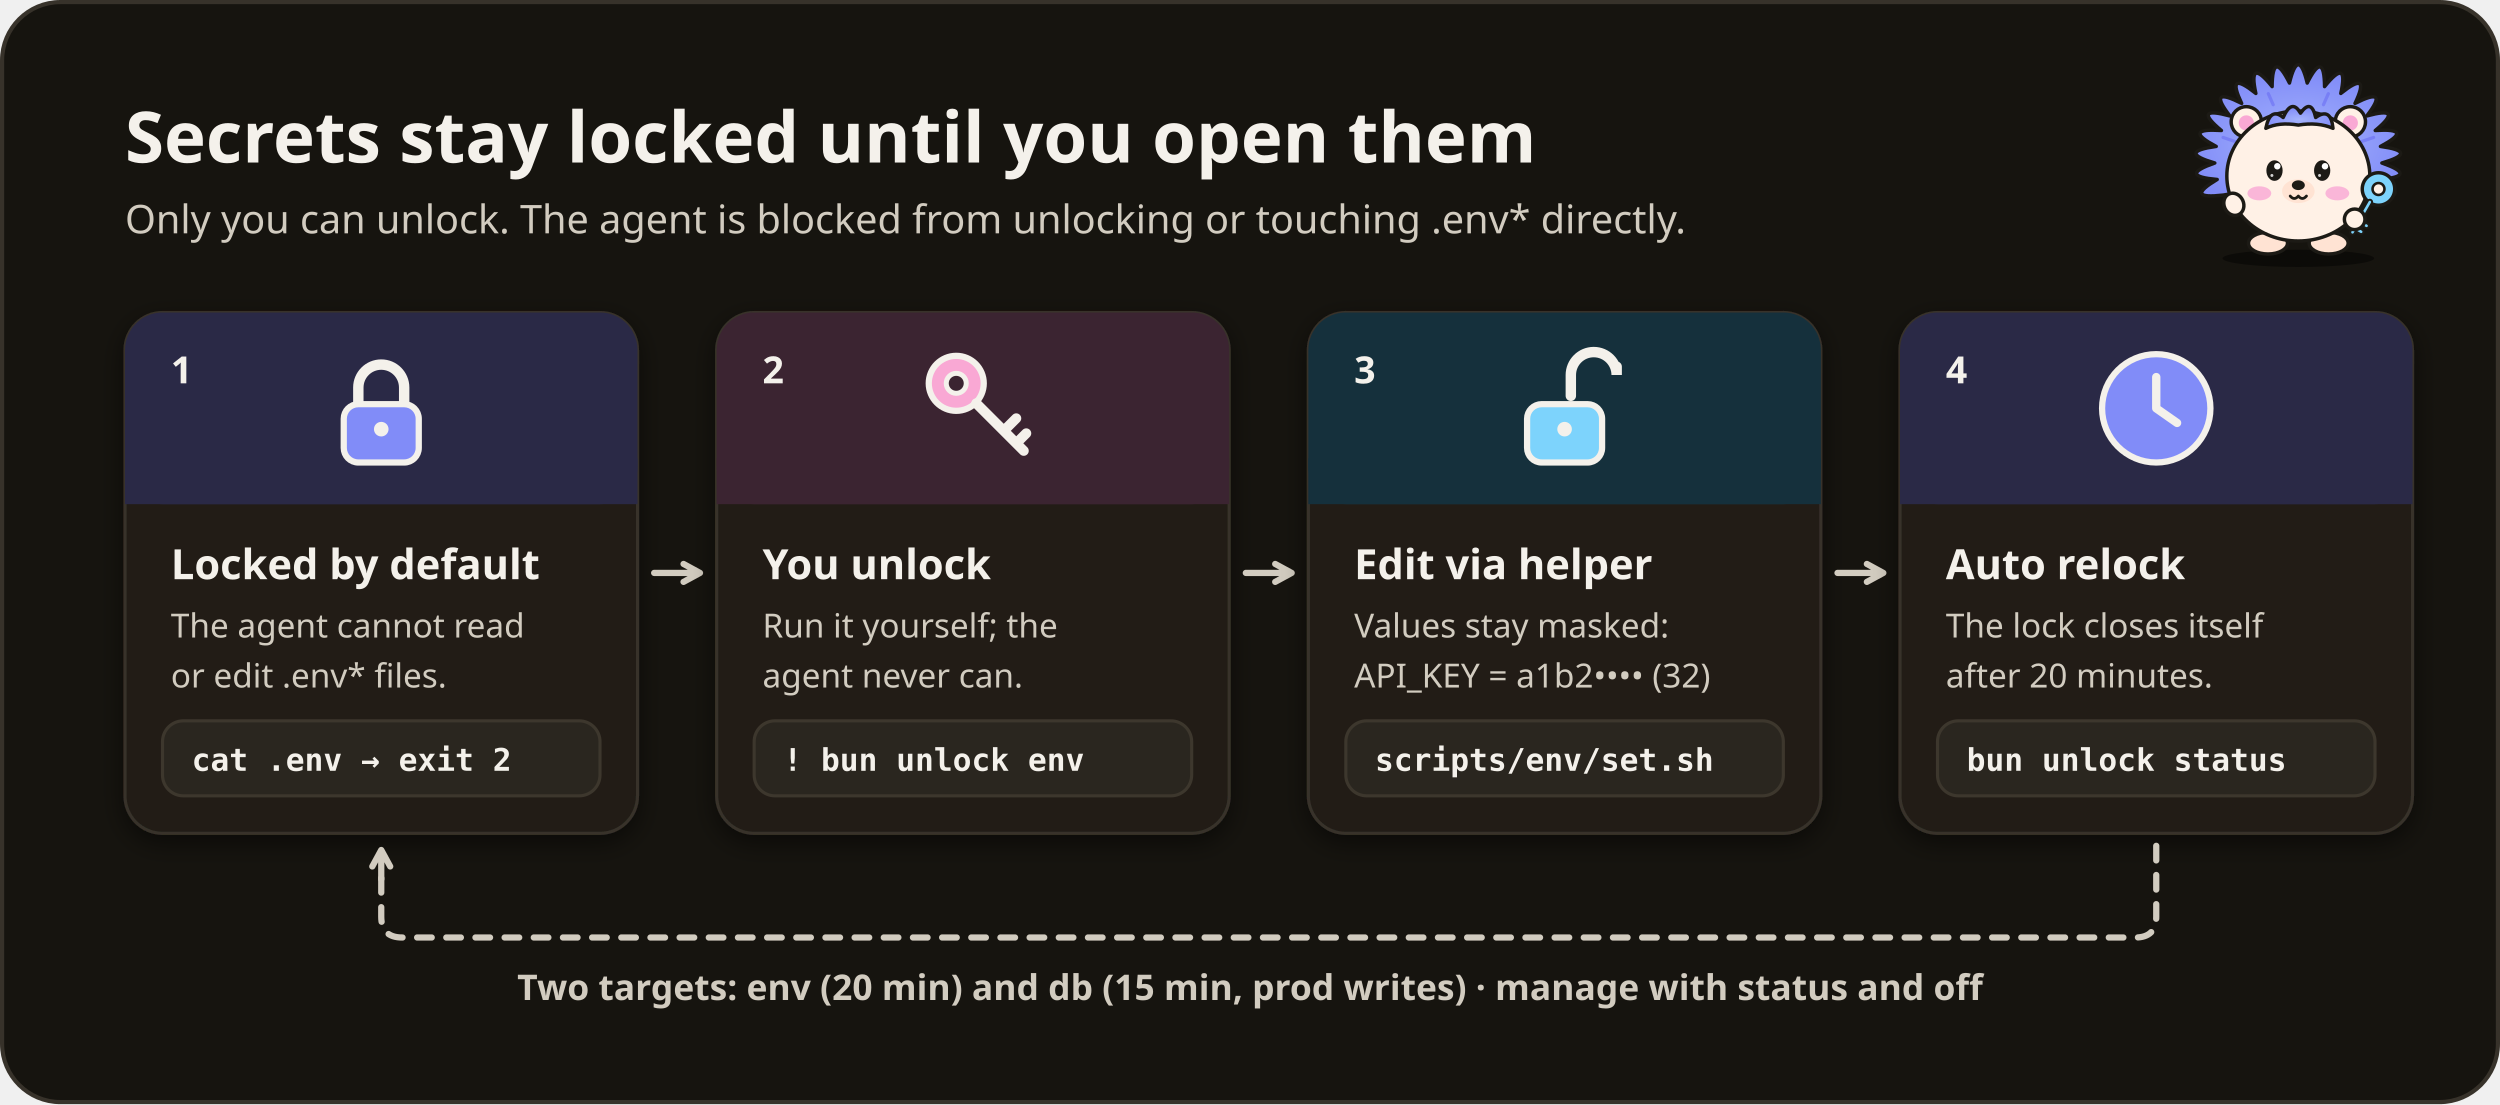
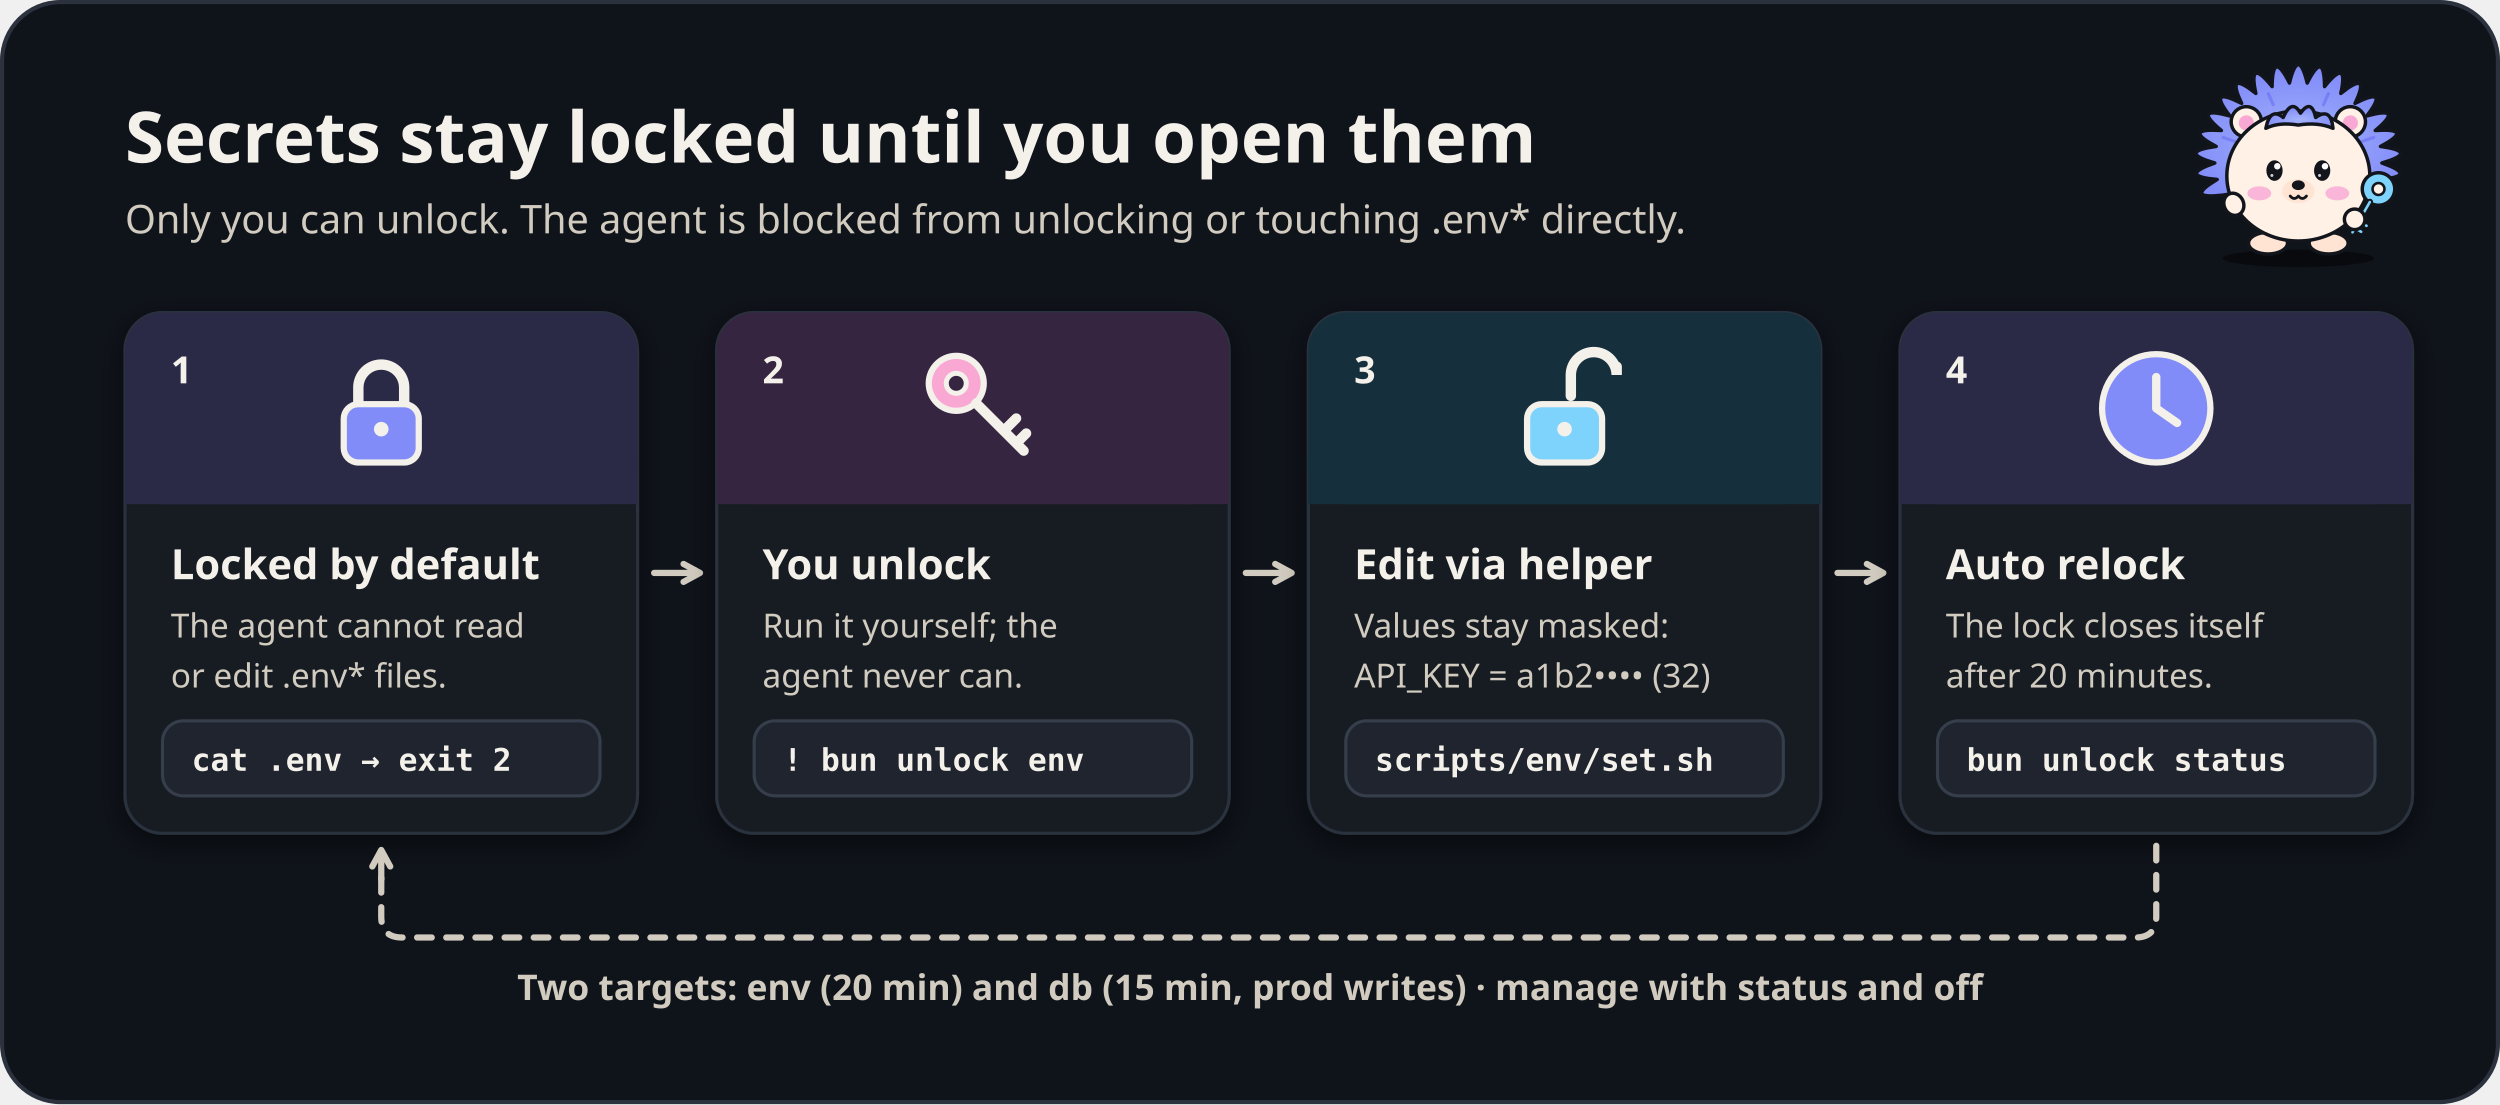
<svg xmlns="http://www.w3.org/2000/svg" viewBox="0 0 1200 530" role="img" aria-labelledby="t d">
  <defs>
    <style>.s{font-family:'Plus Jakarta Sans', system-ui, sans-serif}.m{font-family:ui-monospace, 'SF Mono', Menlo, Consolas, monospace;font-variant-ligatures:none}.card,.lock1,.shk1,.key2,.hkey,.eye,.hand,.reth{transform-box:fill-box}.card{transform-origin:50% 100%}.lock1{transform-origin:50% 100%}.shk1{transform-origin:0 100%}.key2{transform-origin:28.2% 28.2%}.hkey{transform-origin:5.1% 78.2%}.eye{transform-origin:50% 50%}.hand{transform-origin:0 68.18%}.reth{transform-origin:50% 0}.hl,.glow,.shine,.ring{opacity:0}.c1,.c2,.c3,.c4,.h1,.h2,.h3,.h4,.lock1,.shk1,.glow,.caret,.key2,.hkey,.shine,.ring,.hand,.ret,.reth{animation-duration:8s;animation-timing-function:ease-in-out;animation-iteration-count:infinite}.c1{animation-name:c1}.h1{animation-name:h1}.c2{animation-name:c2}.h2{animation-name:h2}.c3{animation-name:c3}.h3{animation-name:h3}.c4{animation-name:c4}.h4{animation-name:h4}.lock1{animation-name:rattle}.shk1{animation-name:shackle}.glow{animation-name:glow}.caret{fill-opacity:0;animation-name:caret;animation-timing-function:linear}.key2{animation-name:key2}.hkey{animation-name:hkey}.shine{animation-name:shine}.ring{animation-name:ring}.hand{animation-name:hand}.ret{animation-name:ret}.reth{animation-name:reth}.eye{animation:blink 4.6s ease-in-out infinite}@keyframes c1{0%,4%,21%,100%{transform:translateY(0)}9%,16%{transform:translateY(-4px)}}@keyframes h1{0%,4%,21%,100%{opacity:0}9%,16%{opacity:1}}@keyframes c2{0%,19%,40%,100%{transform:translateY(0)}24%,35%{transform:translateY(-4px)}}@keyframes h2{0%,19%,40%,100%{opacity:0}24%,35%{opacity:1}}@keyframes c3{0%,39%,60%,100%{transform:translateY(0)}44%,55%{transform:translateY(-4px)}}@keyframes h3{0%,39%,60%,100%{opacity:0}44%,55%{opacity:1}}@keyframes c4{0%,58%,82%,100%{transform:translateY(0)}63%,77%{transform:translateY(-4px)}}@keyframes h4{0%,58%,82%,100%{opacity:0}63%,77%{opacity:1}}@keyframes rattle{0%,9.5%,15.5%,100%{transform:rotate(0)}11%{transform:rotate(-7deg)}12.5%{transform:rotate(6deg)}13.8%{transform:rotate(-3deg)}14.8%{transform:rotate(1.5deg)}}@keyframes glow{0%,22%,37%,100%{opacity:0}26%,33%{opacity:1}}@keyframes caret{0%,22.9%{fill-opacity:0}23%,26.4%{fill-opacity:.85}26.5%,29.4%{fill-opacity:0}29.5%,32.9%{fill-opacity:.85}33%,100%{fill-opacity:0}}@keyframes key2{0%,31%,40%,100%{transform:rotate(0)}34.5%,36.5%{transform:rotate(-24deg)}}@keyframes shackle{0%,33.5%{transform:translateY(0) rotate(0)}38.5%,81%{transform:translateY(-5px) rotate(-16deg)}85%{transform:translateY(1.5px) rotate(0)}87%{transform:translateY(-1.2px) rotate(0)}89%,100%{transform:translateY(0) rotate(0)}}@keyframes hkey{0%,34%,43%,100%{transform:rotate(0)}36.5%{transform:rotate(-12deg)}39%{transform:rotate(8deg)}41%{transform:rotate(-3deg)}}@keyframes shine{0%,44%{opacity:0;transform:translateX(0)}46%,53%{opacity:1}55%,100%{opacity:0;transform:translateX(262px)}}@keyframes ring{0%,61%{opacity:0;stroke-dashoffset:0}63.5%{opacity:1;stroke-dashoffset:0}76%{opacity:1;stroke-dashoffset:-201.06}78%,100%{opacity:0;stroke-dashoffset:-201.06}}@keyframes hand{0%,63.5%{transform:rotate(0)}76%,100%{transform:rotate(360deg)}}@keyframes ret{0%,76%{stroke-dashoffset:0}88%,100%{stroke-dashoffset:-56}}@keyframes reth{0%,83%,89%,100%{transform:translateY(0)}86%{transform:translateY(-3px)}}@keyframes blink{0%,93%,96%,100%{transform:scaleY(1)}94%,95%{transform:scaleY(.1)}}.glint{animation:glint 4.6s ease-in-out infinite}@keyframes glint{0%,93%,96%,100%{opacity:1}93.6%,95.4%{opacity:0}}@media (prefers-reduced-motion:reduce){*,*::before,*::after{animation:none!important}}</style>
    <filter id="sh" x="-10%" y="-10%" width="120%" height="140%">
      <feDropShadow dx="0" dy="4" stdDeviation="6" flood-color="#000000" flood-opacity="0.5" />
    </filter>
    <filter id="gb" x="-20%" y="-60%" width="140%" height="220%">
      <feGaussianBlur stdDeviation="3.5" />
    </filter>
    <linearGradient id="sg">
      <stop offset="0" stop-color="#7dd3fc" stop-opacity="0" />
      <stop offset=".5" stop-color="#7dd3fc" />
      <stop offset="1" stop-color="#7dd3fc" stop-opacity="0" />
    </linearGradient>
    <clipPath id="mk">
      <text class="s" x="650" y="330" font-size="16" font-weight="500">API_KEY = a1b2•••• (32)</text>
    </clipPath>
  </defs>
  <clipPath id="cc">
    <rect x="1" y="1" width="1198" height="528" rx="28" />
  </clipPath>
-   <rect x="1" y="1" width="1198" height="528" rx="28" fill="#16140f" stroke="#37322a" stroke-width="2" />
+   <rect x="1" y="1" width="1198" height="528" rx="28" fill="#0f131a" stroke="#2b323d" stroke-width="2" />
  <text class="s" x="60" y="78" font-size="34" font-weight="800" fill="#f4f1eb">Secrets stay locked until you open them</text>
  <text class="s" x="60" y="112" font-size="19" font-weight="500" fill="#d2ccc0">Only you can unlock. The agent is blocked from unlocking or touching .env* directly.</text>
  <g class="card c1">
-     <rect x="60" y="150" width="246" height="250" rx="18" fill="#211e18" stroke="#37322a" stroke-width="1.5" filter="url(#sh)" />
+     <rect x="60" y="150" width="246" height="250" rx="18" fill="#171b23" stroke="#2b323d" stroke-width="1.5" filter="url(#sh)" />
    <rect x="60" y="150" width="246" height="92" rx="18" fill="#2a2946" />
    <rect x="60" y="220" width="246" height="22" fill="#2a2946" />
    <text class="s" x="82" y="184" font-size="18" font-weight="800" fill="#f4f1eb">1</text>
    <g class="lock1">
      <g class="shk1">
        <path d="M172.0,196v-10a11,11 0 0 1 22,0v10" fill="none" stroke="#f4f1eb" stroke-width="5" stroke-linecap="round" />
      </g>
      <rect x="165.0" y="194" width="36" height="28" rx="7" fill="#818cf8" stroke="#f4f1eb" stroke-width="3" />
      <circle cx="183.0" cy="206" r="3.5" fill="#f4f1eb" />
    </g>
    <text class="s" x="82" y="278" font-size="20" font-weight="800" fill="#f4f1eb">Locked by default</text>
    <text class="s" x="82" y="306" font-size="16" font-weight="500" fill="#d2ccc0">The agent cannot read</text>
    <text class="s" x="82" y="330" font-size="16" font-weight="500" fill="#d2ccc0">or edit .env* files.</text>
-     <rect x="78" y="346" width="210" height="36" rx="10" fill="#2a261f" stroke="#3d372d" stroke-width="1.5" />
+     <rect x="78" y="346" width="210" height="36" rx="10" fill="#1f242e" stroke="#363e4b" stroke-width="1.5" />
    <text class="m" x="92" y="370" font-size="15" font-weight="600" fill="#f4f1eb">cat .env → exit 2</text>
    <rect class="hl h1" x="60" y="150" width="246" height="250" rx="18" fill="none" stroke="#a5b4fc" stroke-width="2.5" />
  </g>
  <path d="M314,275L336,275M328.1,279.3L336,275L328.1,270.7" fill="none" stroke="#d2ccc0" stroke-width="3" stroke-linecap="round" stroke-linejoin="round" />
  <g class="card c2">
-     <rect x="344" y="150" width="246" height="250" rx="18" fill="#211e18" stroke="#37322a" stroke-width="1.5" filter="url(#sh)" />
-     <rect x="344" y="150" width="246" height="92" rx="18" fill="#3b2431" />
-     <rect x="344" y="220" width="246" height="22" fill="#3b2431" />
+     <rect x="344" y="150" width="246" height="250" rx="18" fill="#171b23" stroke="#2b323d" stroke-width="1.5" filter="url(#sh)" />
+     <rect x="344" y="150" width="246" height="92" rx="18" fill="#352541" />
+     <rect x="344" y="220" width="246" height="22" fill="#352541" />
    <text class="s" x="366" y="184" font-size="18" font-weight="800" fill="#f4f1eb">2</text>
    <g class="key2">
      <g transform="translate(441.0 166) scale(.6)">
        <circle cx="30" cy="30" r="22" fill="#f9a8d4" stroke="#f4f1eb" stroke-width="5" />
-         <circle cx="30" cy="30" r="8" fill="#3b2431" stroke="#f4f1eb" stroke-width="4" />
+         <circle cx="30" cy="30" r="8" fill="#352541" stroke="#f4f1eb" stroke-width="4" />
        <path d="M46,46L84,84M68,68l10,-10M78,78l8,-8" stroke="#f4f1eb" stroke-width="8" stroke-linecap="round" />
      </g>
    </g>
    <text class="s" x="366" y="278" font-size="20" font-weight="800" fill="#f4f1eb">You unlock</text>
    <text class="s" x="366" y="306" font-size="16" font-weight="500" fill="#d2ccc0">Run it yourself; the</text>
    <text class="s" x="366" y="330" font-size="16" font-weight="500" fill="#d2ccc0">agent never can.</text>
    <g class="glow">
      <rect x="362" y="346" width="210" height="36" rx="10" fill="none" stroke="#f9a8d4" stroke-width="7" filter="url(#gb)" />
      <rect x="362" y="346" width="210" height="36" rx="10" fill="none" stroke="#f9a8d4" stroke-width="3" />
    </g>
-     <rect x="362" y="346" width="210" height="36" rx="10" fill="#2a261f" stroke="#3d372d" stroke-width="1.5" />
+     <rect x="362" y="346" width="210" height="36" rx="10" fill="#1f242e" stroke="#363e4b" stroke-width="1.5" />
    <text class="m" x="376" y="370" font-size="15" font-weight="600" fill="#f4f1eb">! bun unlock env</text>
    <text class="m" x="376" y="370" font-size="15" font-weight="600" fill="none" aria-hidden="true">! bun unlock env<tspan class="caret" fill="#f4f1eb">█</tspan>
    </text>
    <rect class="hl h2" x="344" y="150" width="246" height="250" rx="18" fill="none" stroke="#f9a8d4" stroke-width="2.5" />
  </g>
  <path d="M598,275L620,275M612.1,279.3L620,275L612.1,270.7" fill="none" stroke="#d2ccc0" stroke-width="3" stroke-linecap="round" stroke-linejoin="round" />
  <g class="card c3">
-     <rect x="628" y="150" width="246" height="250" rx="18" fill="#211e18" stroke="#37322a" stroke-width="1.5" filter="url(#sh)" />
+     <rect x="628" y="150" width="246" height="250" rx="18" fill="#171b23" stroke="#2b323d" stroke-width="1.5" filter="url(#sh)" />
    <rect x="628" y="150" width="246" height="92" rx="18" fill="#15303c" />
    <rect x="628" y="220" width="246" height="22" fill="#15303c" />
    <text class="s" x="650" y="184" font-size="18" font-weight="800" fill="#f4f1eb">3</text>
    <path d="M740.0,196v-10a11,11 0 0 1 22,0v-4" fill="none" stroke="#f4f1eb" stroke-width="5" stroke-linecap="round" transform="translate(14 -6)" />
    <rect x="733.0" y="194" width="36" height="28" rx="7" fill="#7dd3fc" stroke="#f4f1eb" stroke-width="3" />
    <circle cx="751.0" cy="206" r="3.5" fill="#f4f1eb" />
    <text class="s" x="650" y="278" font-size="20" font-weight="800" fill="#f4f1eb">Edit via helper</text>
    <text class="s" x="650" y="306" font-size="16" font-weight="500" fill="#d2ccc0">Values stay masked:</text>
    <text class="s" x="650" y="330" font-size="16" font-weight="500" fill="#d2ccc0">API_KEY = a1b2•••• (32)</text>
    <g clip-path="url(#mk)" aria-hidden="true">
      <rect class="shine" x="592" y="312" width="56" height="24" fill="url(#sg)" />
    </g>
-     <rect x="646" y="346" width="210" height="36" rx="10" fill="#2a261f" stroke="#3d372d" stroke-width="1.5" />
+     <rect x="646" y="346" width="210" height="36" rx="10" fill="#1f242e" stroke="#363e4b" stroke-width="1.5" />
    <text class="m" x="660" y="370" font-size="15" font-weight="600" fill="#f4f1eb">scripts/env/set.sh</text>
    <rect class="hl h3" x="628" y="150" width="246" height="250" rx="18" fill="none" stroke="#7dd3fc" stroke-width="2.5" />
  </g>
  <path d="M882,275L904,275M896.1,279.3L904,275L896.1,270.7" fill="none" stroke="#d2ccc0" stroke-width="3" stroke-linecap="round" stroke-linejoin="round" />
  <g class="card c4">
-     <rect x="912" y="150" width="246" height="250" rx="18" fill="#211e18" stroke="#37322a" stroke-width="1.5" filter="url(#sh)" />
+     <rect x="912" y="150" width="246" height="250" rx="18" fill="#171b23" stroke="#2b323d" stroke-width="1.5" filter="url(#sh)" />
    <rect x="912" y="150" width="246" height="92" rx="18" fill="#2a2946" />
    <rect x="912" y="220" width="246" height="22" fill="#2a2946" />
    <text class="s" x="934" y="184" font-size="18" font-weight="800" fill="#f4f1eb">4</text>
    <circle cx="1035.0" cy="196" r="26" fill="#818cf8" stroke="#f4f1eb" stroke-width="3" />
    <circle class="ring" cx="1035" cy="196" r="32" fill="none" stroke="#a5b4fc" stroke-width="3.5" stroke-linecap="round" stroke-dasharray="201.06" transform="rotate(-90 1035 196)" />
    <path class="hand" d="M1035.0,181V196l10,7" fill="none" stroke="#f4f1eb" stroke-width="4" stroke-linecap="round" stroke-linejoin="round" />
    <text class="s" x="934" y="278" font-size="20" font-weight="800" fill="#f4f1eb">Auto relock</text>
    <text class="s" x="934" y="306" font-size="16" font-weight="500" fill="#d2ccc0">The lock closes itself</text>
    <text class="s" x="934" y="330" font-size="16" font-weight="500" fill="#d2ccc0">after 20 minutes.</text>
-     <rect x="930" y="346" width="210" height="36" rx="10" fill="#2a261f" stroke="#3d372d" stroke-width="1.5" />
+     <rect x="930" y="346" width="210" height="36" rx="10" fill="#1f242e" stroke="#363e4b" stroke-width="1.5" />
    <text class="m" x="944" y="370" font-size="15" font-weight="600" fill="#f4f1eb">bun unlock status</text>
    <rect class="hl h4" x="912" y="150" width="246" height="250" rx="18" fill="none" stroke="#a5b4fc" stroke-width="2.5" />
  </g>
  <path class="ret" d="M1035.0,406V440q0,10 -10,10H193.0q-10,0 -10,-10V416" fill="none" stroke="#d2ccc0" stroke-width="3" stroke-dasharray="7 7" stroke-linecap="round" />
  <path class="reth" d="M183,422L183,408M187.3,415.9L183,408L178.7,415.9" fill="none" stroke="#d2ccc0" stroke-width="3" stroke-linecap="round" stroke-linejoin="round" />
  <text class="s" x="600" y="480" font-size="17" font-weight="600" fill="#d2ccc0" text-anchor="middle">Two targets: env (20 min) and db (15 min, prod writes) · manage with status and off</text>
  <g transform="translate(1046 20) scale(0.52)">
    <defs>
      <radialGradient id="mg" cx="50%" cy="60%" r="55%">
        <stop offset="0" stop-color="#a5b4fc" />
        <stop offset="1" stop-color="#818cf8" />
      </radialGradient>
    </defs>
    <ellipse cx="110" cy="200" rx="70" ry="8" fill="#000000" opacity="0.45" />
-     <path d="M110,130L40.7,141.6Q3.9,145.9 35.1,127.2Q-1.8,124.1 32.9,112Q-2.4,101.7 34.2,96.7Q2,79.6 39,82Q11.3,58.9 46.9,68.6Q25.1,40.5 57.7,57Q42.7,25.3 70.8,47.8Q63.4,13.8 85.8,41.5Q86.1,6.8 101.8,38.2Q110,4.4 118.2,38.2Q133.9,6.8 134.2,41.5Q156.6,13.8 149.2,47.8Q177.3,25.3 162.3,57Q194.9,40.5 173.1,68.6Q208.7,58.9 181,82Q218,79.6 185.8,96.7Q222.4,101.7 187.1,112Q221.8,124.1 184.9,127.2Q216.1,145.9 179.3,141.6Z" fill="url(#mg)" stroke="#1c1a15" stroke-width="3.2" stroke-linejoin="round" stroke-linecap="round" />
+     <path d="M110,130L40.7,141.6Q3.9,145.9 35.1,127.2Q-1.8,124.1 32.9,112Q-2.4,101.7 34.2,96.7Q2,79.6 39,82Q11.3,58.9 46.9,68.6Q25.1,40.5 57.7,57Q42.7,25.3 70.8,47.8Q63.4,13.8 85.8,41.5Q86.1,6.8 101.8,38.2Q110,4.4 118.2,38.2Q133.9,6.8 134.2,41.5Q156.6,13.8 149.2,47.8Q177.3,25.3 162.3,57Q194.9,40.5 173.1,68.6Q208.7,58.9 181,82Q218,79.6 185.8,96.7Q222.4,101.7 187.1,112Q221.8,124.1 184.9,127.2Q216.1,145.9 179.3,141.6Z" fill="url(#mg)" stroke="#12151b" stroke-width="3.2" stroke-linejoin="round" stroke-linecap="round" />
    <path d="M51.7,92.2L40.5,88.4" stroke="#6366f1" stroke-width="3" stroke-linecap="round" opacity=".5" />
    <path d="M65.4,71.7L56.8,64.1" stroke="#6366f1" stroke-width="3" stroke-linecap="round" opacity=".5" />
    <path d="M86.8,58.2L82.3,48" stroke="#6366f1" stroke-width="3" stroke-linecap="round" opacity=".5" />
    <path d="M133.2,58.2L137.7,48" stroke="#6366f1" stroke-width="3" stroke-linecap="round" opacity=".5" />
    <path d="M154.6,71.7L163.2,64.1" stroke="#6366f1" stroke-width="3" stroke-linecap="round" opacity=".5" />
    <path d="M168.3,92.2L179.5,88.4" stroke="#6366f1" stroke-width="3" stroke-linecap="round" opacity=".5" />
-     <circle cx="62" cy="74" r="14" fill="#fff1e6" stroke="#1c1a15" stroke-width="3.2" stroke-linejoin="round" stroke-linecap="round" />
+     <circle cx="62" cy="74" r="14" fill="#fff1e6" stroke="#12151b" stroke-width="3.2" stroke-linejoin="round" stroke-linecap="round" />
    <circle cx="62" cy="75" r="7" fill="#f9a8d4" />
-     <circle cx="158" cy="74" r="14" fill="#fff1e6" stroke="#1c1a15" stroke-width="3.2" stroke-linejoin="round" stroke-linecap="round" />
+     <circle cx="158" cy="74" r="14" fill="#fff1e6" stroke="#12151b" stroke-width="3.2" stroke-linejoin="round" stroke-linecap="round" />
    <circle cx="158" cy="75" r="7" fill="#f9a8d4" />
-     <ellipse cx="82" cy="186" rx="18" ry="10" fill="#ffe3d3" stroke="#1c1a15" stroke-width="3.2" stroke-linejoin="round" stroke-linecap="round" />
-     <ellipse cx="138" cy="186" rx="18" ry="10" fill="#ffe3d3" stroke="#1c1a15" stroke-width="3.2" stroke-linejoin="round" stroke-linecap="round" />
-     <ellipse cx="110" cy="124" rx="66" ry="60" fill="#fff1e6" stroke="#1c1a15" stroke-width="3.2" stroke-linejoin="round" stroke-linecap="round" />
-     <path d="M80,80Q84,60 96,70Q104,52 112,66Q122,52 126,70Q140,60 142,80Q128,74 110,77Q92,74 80,80Z" fill="url(#mg)" stroke="#1c1a15" stroke-width="3.2" stroke-linejoin="round" stroke-linecap="round" />
+     <ellipse cx="82" cy="186" rx="18" ry="10" fill="#ffe3d3" stroke="#12151b" stroke-width="3.2" stroke-linejoin="round" stroke-linecap="round" />
+     <ellipse cx="138" cy="186" rx="18" ry="10" fill="#ffe3d3" stroke="#12151b" stroke-width="3.2" stroke-linejoin="round" stroke-linecap="round" />
+     <ellipse cx="110" cy="124" rx="66" ry="60" fill="#fff1e6" stroke="#12151b" stroke-width="3.2" stroke-linejoin="round" stroke-linecap="round" />
+     <path d="M80,80Q84,60 96,70Q104,52 112,66Q122,52 126,70Q140,60 142,80Q128,74 110,77Q92,74 80,80Z" fill="url(#mg)" stroke="#12151b" stroke-width="3.2" stroke-linejoin="round" stroke-linecap="round" />
    <ellipse cx="74" cy="140" rx="11" ry="6.5" fill="#f9a8d4" opacity=".8" />
    <ellipse cx="146" cy="140" rx="11" ry="6.5" fill="#f9a8d4" opacity=".8" />
    <g class="eye">
-       <ellipse cx="88" cy="119" rx="7.5" ry="9.5" fill="#1c1a15" />
+       <ellipse cx="88" cy="119" rx="7.5" ry="9.5" fill="#12151b" />
      <g class="glint">
        <circle cx="90.6" cy="115" r="3" fill="#ffffff" />
        <circle cx="85.6" cy="123.5" r="1.4" fill="#ffffff" opacity=".8" />
      </g>
    </g>
    <g class="eye">
-       <ellipse cx="132" cy="119" rx="7.5" ry="9.5" fill="#1c1a15" />
+       <ellipse cx="132" cy="119" rx="7.5" ry="9.5" fill="#12151b" />
      <g class="glint">
        <circle cx="134.6" cy="115" r="3" fill="#ffffff" />
        <circle cx="129.6" cy="123.5" r="1.4" fill="#ffffff" opacity=".8" />
      </g>
    </g>
    <ellipse cx="110" cy="138" rx="15" ry="11" fill="#ffe3d3" />
-     <ellipse cx="110" cy="132.5" rx="6" ry="4.5" fill="#1c1a15" />
-     <path d="M102.5,142.5q3.75,4.5 7.5,0q3.75,4.5 7.5,0" fill="none" stroke="#1c1a15" stroke-width="2.6" stroke-linecap="round" stroke-linejoin="round" />
-     <ellipse cx="50" cy="152" rx="9" ry="10.5" fill="#fff1e6" stroke="#1c1a15" stroke-width="3.2" stroke-linejoin="round" stroke-linecap="round" transform="rotate(-25 46 150)" />
+     <ellipse cx="110" cy="132.5" rx="6" ry="4.5" fill="#12151b" />
+     <path d="M102.5,142.5q3.75,4.5 7.5,0q3.75,4.5 7.5,0" fill="none" stroke="#12151b" stroke-width="2.6" stroke-linecap="round" stroke-linejoin="round" />
+     <ellipse cx="50" cy="152" rx="9" ry="10.5" fill="#fff1e6" stroke="#12151b" stroke-width="3.2" stroke-linejoin="round" stroke-linecap="round" transform="rotate(-25 46 150)" />
    <g class="hkey">
-       <circle cx="184" cy="136" r="15" fill="#7dd3fc" stroke="#1c1a15" stroke-width="3.2" stroke-linejoin="round" stroke-linecap="round" />
-       <circle cx="184" cy="136" r="5.5" fill="#fff1e6" stroke="#1c1a15" stroke-width="2.4" />
-       <path d="M176,148L160,176M166,166l7,4M162,172l6,3.5" fill="none" stroke="#1c1a15" stroke-width="6" stroke-linecap="round" />
+       <circle cx="184" cy="136" r="15" fill="#7dd3fc" stroke="#12151b" stroke-width="3.2" stroke-linejoin="round" stroke-linecap="round" />
+       <circle cx="184" cy="136" r="5.5" fill="#fff1e6" stroke="#12151b" stroke-width="2.4" />
+       <path d="M176,148L160,176M166,166l7,4M162,172l6,3.5" fill="none" stroke="#12151b" stroke-width="6" stroke-linecap="round" />
      <path d="M176,148L160,176M166,166l7,4M162,172l6,3.5" fill="none" stroke="#7dd3fc" stroke-width="2.4" stroke-linecap="round" />
    </g>
-     <circle cx="162" cy="164" r="9.5" fill="#fff1e6" stroke="#1c1a15" stroke-width="3.2" stroke-linejoin="round" stroke-linecap="round" />
+     <circle cx="162" cy="164" r="9.5" fill="#fff1e6" stroke="#12151b" stroke-width="3.2" stroke-linejoin="round" stroke-linecap="round" />
  </g>
</svg>
